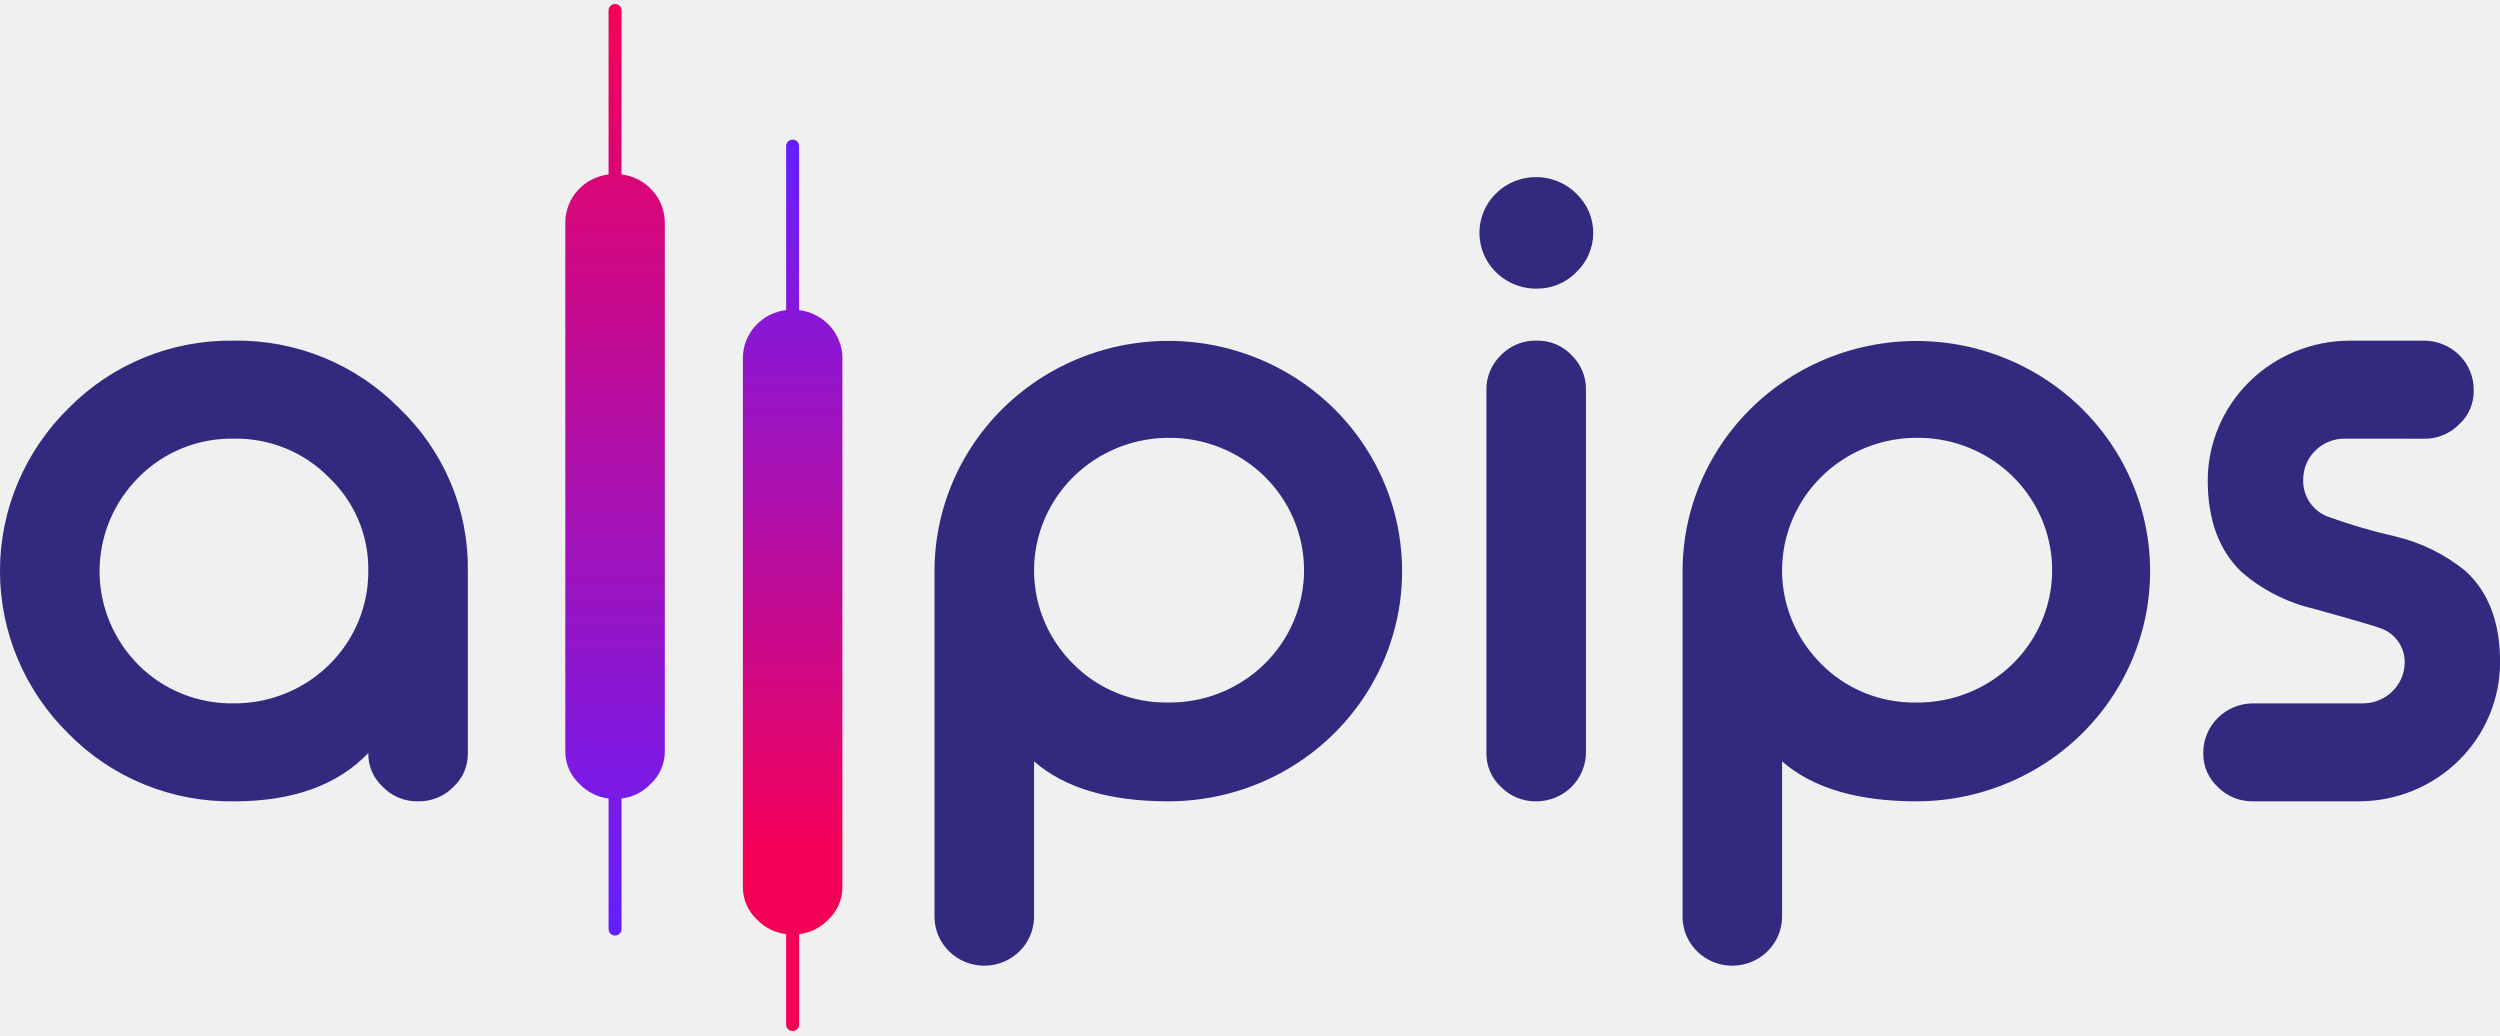
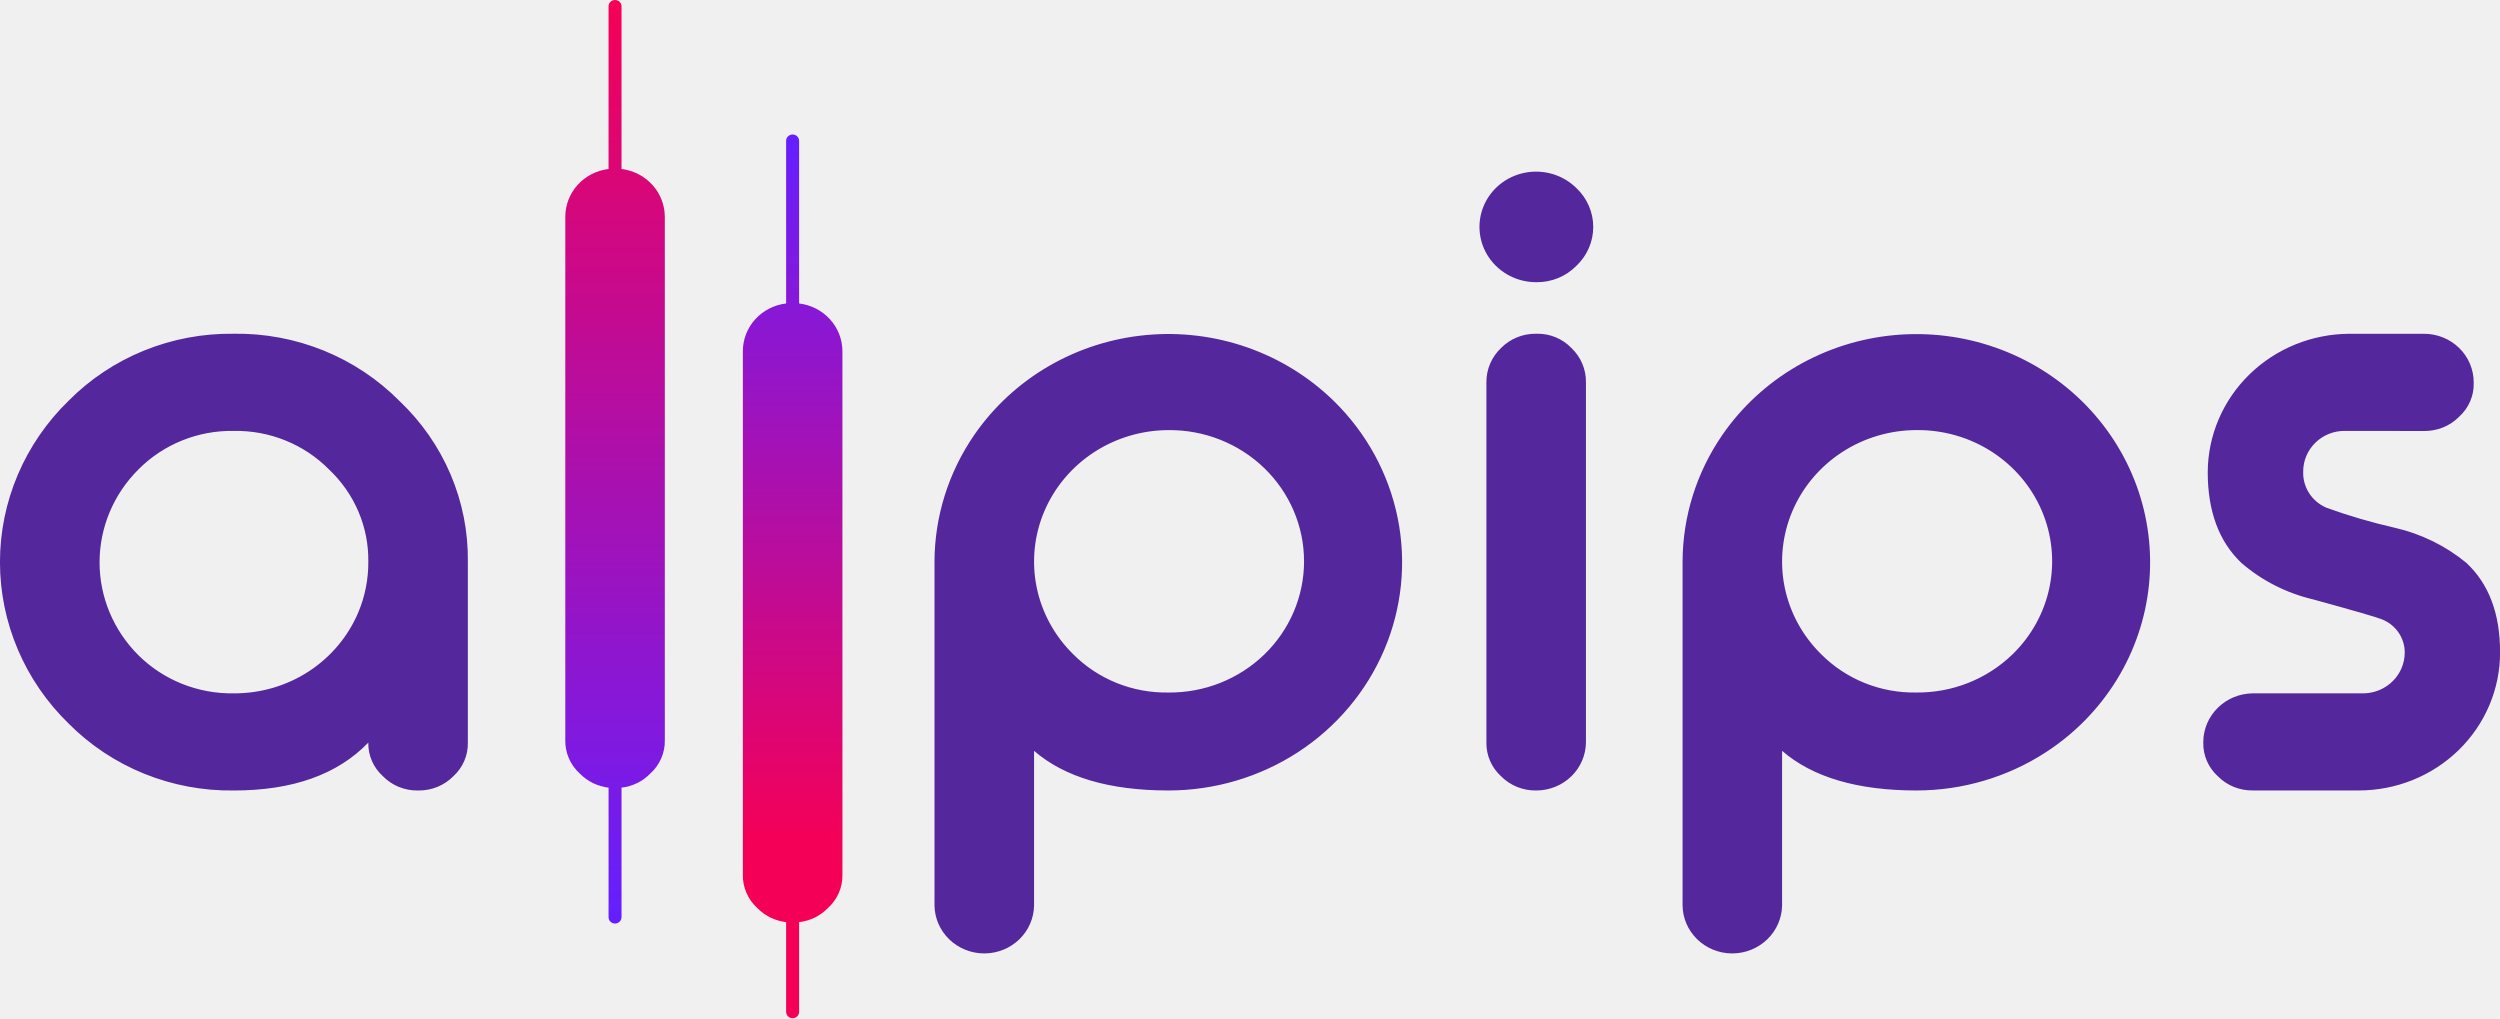
- <svg xmlns="http://www.w3.org/2000/svg" width="314" height="130" viewBox="0 0 314 130" fill="none">
-   <g clip-path="url(#clip0_66_134)">
-     <path d="M100.367 38.948C101.863 39.128 103.241 39.84 104.243 40.95C105.245 42.06 105.802 43.493 105.809 44.979V111.298C105.827 112.098 105.672 112.893 105.353 113.63C105.035 114.366 104.561 115.027 103.962 115.568C103.008 116.548 101.737 117.17 100.369 117.327V128.698C100.369 128.911 100.283 129.114 100.131 129.265C99.98 129.416 99.773 129.501 99.558 129.502C99.341 129.502 99.133 129.418 98.979 129.267C98.826 129.116 98.739 128.912 98.738 128.698V117.327C97.37 117.168 96.101 116.546 95.146 115.568C94.549 115.027 94.075 114.366 93.757 113.629C93.439 112.893 93.285 112.098 93.304 111.298V44.979C93.306 43.493 93.86 42.059 94.861 40.948C95.862 39.837 97.241 39.126 98.738 38.948V18.341C98.739 18.127 98.826 17.923 98.98 17.773C99.133 17.622 99.341 17.538 99.558 17.539C99.773 17.539 99.979 17.624 100.131 17.774C100.283 17.925 100.369 18.128 100.369 18.341L100.367 38.948Z" fill="url(#paint0_linear_66_134)" />
-     <path d="M78.066 21.91C79.56 22.094 80.935 22.807 81.935 23.916C82.935 25.026 83.492 26.456 83.502 27.94V94.259C83.521 95.059 83.365 95.853 83.047 96.589C82.728 97.325 82.254 97.985 81.655 98.525C80.704 99.507 79.434 100.131 78.066 100.288V116.714C78.063 116.871 78.014 117.025 77.924 117.155C77.834 117.285 77.708 117.386 77.56 117.447C77.413 117.507 77.251 117.523 77.094 117.494C76.937 117.465 76.792 117.391 76.677 117.282C76.524 117.132 76.438 116.928 76.437 116.716V100.288C75.069 100.129 73.799 99.506 72.846 98.525C72.249 97.984 71.776 97.325 71.458 96.589C71.14 95.854 70.985 95.061 71.003 94.261V27.943C71.008 26.457 71.563 25.025 72.563 23.914C73.563 22.803 74.94 22.09 76.435 21.91V1.304C76.435 1.091 76.521 0.886 76.674 0.736C76.827 0.585 77.034 0.5 77.251 0.5C77.466 0.502 77.673 0.587 77.825 0.737C77.978 0.888 78.064 1.091 78.066 1.304V21.91Z" fill="url(#paint1_linear_66_134)" />
-     <path d="M294.571 55.093C293.87 55.078 293.173 55.204 292.523 55.464C291.874 55.724 291.285 56.112 290.792 56.604C290.303 57.091 289.917 57.67 289.658 58.306C289.398 58.942 289.27 59.623 289.281 60.309C289.258 61.266 289.525 62.208 290.049 63.014C290.573 63.82 291.329 64.453 292.221 64.832C295.007 65.849 297.859 66.692 300.753 67.354C304.074 68.118 307.165 69.644 309.774 71.809C312.594 74.469 314.009 78.222 314.009 83.127C314.015 85.43 313.559 87.711 312.666 89.84C311.774 91.968 310.464 93.901 308.81 95.528C307.157 97.156 305.193 98.447 303.033 99.325C300.872 100.203 298.557 100.651 296.22 100.645H282.899C282.09 100.65 281.289 100.494 280.544 100.185C279.799 99.876 279.125 99.421 278.564 98.847C277.97 98.304 277.499 97.642 277.184 96.906C276.868 96.17 276.714 95.376 276.732 94.578V94.477C276.747 92.864 277.4 91.32 278.552 90.174C279.703 89.029 281.263 88.372 282.899 88.343H296.719C297.77 88.355 298.8 88.056 299.677 87.485C300.554 86.914 301.237 86.097 301.638 85.139C301.904 84.503 302.037 83.821 302.033 83.133C302.029 82.229 301.75 81.347 301.232 80.6C300.714 79.855 299.98 79.279 299.126 78.949C298.618 78.728 295.76 77.889 290.557 76.447C287.205 75.657 284.101 74.067 281.518 71.818C278.699 69.109 277.29 65.275 277.29 60.315C277.309 55.672 279.189 51.225 282.521 47.944C285.855 44.661 290.369 42.808 295.081 42.788H304.484C306.131 42.793 307.708 43.44 308.873 44.588C310.037 45.736 310.692 47.292 310.696 48.916V49.019C310.718 49.818 310.567 50.612 310.252 51.348C309.938 52.084 309.468 52.746 308.873 53.289C308.306 53.871 307.624 54.332 306.869 54.644C306.114 54.956 305.303 55.112 304.484 55.103L294.571 55.093ZM217.493 121.291C215.866 121.272 214.311 120.627 213.16 119.494C212.009 118.36 211.352 116.828 211.331 115.224V71.622C211.352 65.907 213.097 60.328 216.335 55.589C218.761 52.047 221.952 49.077 225.679 46.894C229.406 44.71 233.577 43.366 237.893 42.959C242.209 42.551 246.562 43.09 250.642 44.537C254.721 45.983 258.426 48.302 261.49 51.326C264.552 54.35 266.895 58.005 268.351 62.03C269.807 66.054 270.34 70.347 269.91 74.599C269.481 78.851 268.1 82.956 265.868 86.618C263.635 90.28 260.607 93.408 257 95.777C252.174 98.951 246.504 100.646 240.703 100.647C233.304 100.647 227.659 98.972 223.83 95.629V115.224C223.8 116.829 223.139 118.36 221.985 119.492C220.831 120.624 219.276 121.27 217.648 121.291H217.493ZM240.703 88.237C242.933 88.258 245.145 87.844 247.212 87.018C249.279 86.192 251.16 84.971 252.746 83.425C255.134 81.097 256.762 78.119 257.422 74.873C258.081 71.626 257.742 68.259 256.448 65.204C255.154 62.148 252.964 59.544 250.159 57.724C247.353 55.904 244.061 54.952 240.703 54.99C237.369 54.996 234.112 55.973 231.341 57.799C228.569 59.625 226.406 62.218 225.125 65.251C223.845 68.284 223.504 71.622 224.144 74.845C224.784 78.068 226.376 81.032 228.721 83.365C230.272 84.944 232.137 86.191 234.198 87.029C236.259 87.867 238.473 88.278 240.703 88.237ZM192.977 36.252C191.805 36.258 190.65 35.98 189.614 35.441C188.577 34.902 187.692 34.12 187.035 33.163C186.38 32.206 185.975 31.103 185.856 29.954C185.738 28.805 185.91 27.645 186.356 26.577C186.803 25.509 187.511 24.567 188.416 23.835C189.322 23.102 190.397 22.602 191.547 22.378C192.696 22.154 193.884 22.212 195.006 22.549C196.127 22.885 197.147 23.489 197.975 24.307C198.65 24.947 199.188 25.715 199.555 26.564C199.922 27.414 200.112 28.328 200.112 29.252C200.112 30.176 199.922 31.09 199.555 31.939C199.188 32.789 198.65 33.557 197.975 34.197C197.327 34.857 196.55 35.38 195.691 35.733C194.832 36.087 193.908 36.263 192.977 36.252ZM193.031 42.784C193.842 42.767 194.647 42.919 195.394 43.229C196.141 43.539 196.813 44.002 197.366 44.586C197.952 45.146 198.417 45.818 198.731 46.56C199.045 47.303 199.202 48.1 199.194 48.905V94.58C199.172 96.183 198.516 97.715 197.365 98.849C196.215 99.982 194.66 100.628 193.034 100.647H192.925C192.108 100.658 191.297 100.505 190.543 100.196C189.788 99.887 189.106 99.43 188.537 98.852C187.944 98.307 187.473 97.646 187.155 96.91C186.837 96.174 186.68 95.381 186.693 94.582V48.903C186.689 48.098 186.851 47.3 187.168 46.558C187.485 45.816 187.951 45.144 188.537 44.584C189.105 44.004 189.788 43.545 190.543 43.235C191.298 42.925 192.109 42.771 192.927 42.782H193.031V42.784ZM123.544 121.293C121.917 121.272 120.362 120.627 119.21 119.494C118.058 118.361 117.399 116.83 117.373 115.226V71.622C117.395 65.907 119.139 60.328 122.377 55.585C124.803 52.041 127.995 49.07 131.723 46.886C135.45 44.701 139.622 43.356 143.939 42.948C148.256 42.54 152.611 43.079 156.692 44.526C160.773 45.973 164.478 48.292 167.543 51.317C171.637 55.364 174.422 60.516 175.548 66.122C176.673 71.729 176.087 77.538 173.864 82.817C171.638 88.098 167.874 92.609 163.049 95.781C158.222 98.954 152.552 100.647 146.751 100.647C139.357 100.647 133.712 98.97 129.878 95.627V115.224C129.852 116.829 129.192 118.361 128.039 119.494C126.885 120.627 125.329 121.272 123.701 121.291H123.546L123.544 121.293ZM146.749 88.239C148.979 88.26 151.191 87.846 153.257 87.02C155.324 86.194 157.204 84.973 158.79 83.428C160.374 81.882 161.631 80.043 162.489 78.015C163.347 75.988 163.789 73.812 163.789 71.615C163.789 69.419 163.347 67.243 162.489 65.216C161.631 63.188 160.374 61.349 158.79 59.803C157.205 58.257 155.324 57.036 153.258 56.21C151.191 55.384 148.979 54.97 146.749 54.992C143.417 55.002 140.161 55.981 137.391 57.807C134.62 59.633 132.457 62.224 131.173 65.256C129.894 68.288 129.553 71.625 130.193 74.847C130.834 78.07 132.426 81.034 134.771 83.365C136.323 84.942 138.187 86.189 140.248 87.027C142.308 87.865 144.521 88.277 146.749 88.237V88.239ZM29.372 55.093C27.143 55.054 24.931 55.466 22.87 56.305C20.81 57.143 18.946 58.389 17.394 59.967C14.261 63.108 12.504 67.338 12.504 71.745C12.504 76.151 14.261 80.381 17.394 83.522C18.956 85.083 20.822 86.315 22.881 87.143C24.939 87.972 27.147 88.38 29.37 88.343C32.714 88.36 35.988 87.393 38.772 85.567C41.556 83.74 43.725 81.135 45 78.087C45.844 76.064 46.271 73.894 46.258 71.706C46.295 69.519 45.875 67.349 45.025 65.33C44.174 63.31 42.911 61.485 41.315 59.967C39.769 58.391 37.911 57.145 35.856 56.307C33.801 55.468 31.593 55.055 29.37 55.093H29.372ZM29.372 42.782C33.239 42.726 37.076 43.45 40.649 44.91C44.221 46.371 47.452 48.537 50.144 51.274C52.918 53.92 55.114 57.098 56.596 60.611C58.078 64.125 58.815 67.901 58.762 71.706V94.582C58.779 95.381 58.624 96.175 58.309 96.911C57.993 97.647 57.523 98.309 56.93 98.854C56.368 99.426 55.694 99.88 54.949 100.189C54.204 100.497 53.403 100.654 52.595 100.649H52.44C51.632 100.657 50.831 100.501 50.086 100.193C49.341 99.884 48.667 99.428 48.107 98.854C47.509 98.312 47.035 97.651 46.716 96.914C46.397 96.178 46.241 95.383 46.258 94.582C42.392 98.628 36.764 100.649 29.37 100.649C25.507 100.705 21.673 99.981 18.104 98.522C14.534 97.063 11.306 94.9 8.615 92.165C5.884 89.484 3.717 86.297 2.238 82.788C0.759 79.279 -0.003 75.517 -0.004 71.717C-0.005 67.917 0.756 64.154 2.236 60.645C3.715 57.136 5.883 53.95 8.615 51.27C11.304 48.534 14.533 46.369 18.102 44.91C21.672 43.45 25.506 42.727 29.37 42.784V42.782H29.372Z" fill="#312A7F" />
+ <svg xmlns="http://www.w3.org/2000/svg" width="302" height="123" viewBox="0 0 302 123" fill="none">
+   <g clip-path="url(#clip0_126_1570)">
+     <path d="M96.531 36.66C97.97 36.831 99.296 37.51 100.259 38.569C101.223 39.627 101.759 40.993 101.765 42.41V105.645C101.783 106.408 101.633 107.166 101.327 107.868C101.021 108.57 100.564 109.2 99.989 109.716C99.071 110.65 97.849 111.243 96.533 111.393V122.235C96.533 122.438 96.451 122.632 96.305 122.776C96.158 122.92 95.96 123.001 95.753 123.002C95.544 123.002 95.344 122.921 95.197 122.778C95.049 122.634 94.965 122.439 94.964 122.235V111.393C93.649 111.241 92.428 110.649 91.51 109.716C90.935 109.2 90.48 108.57 90.174 107.867C89.868 107.165 89.72 106.407 89.738 105.645V42.41C89.74 40.993 90.273 39.626 91.236 38.567C92.199 37.508 93.525 36.829 94.964 36.66V17.011C94.965 16.807 95.049 16.613 95.197 16.469C95.344 16.326 95.544 16.246 95.753 16.246C95.96 16.247 96.158 16.328 96.304 16.471C96.451 16.614 96.533 16.808 96.533 17.011L96.531 36.66Z" fill="url(#paint0_linear_126_1570)" />
+     <path d="M75.081 20.414C76.518 20.589 77.841 21.27 78.802 22.327C79.764 23.385 80.3 24.749 80.31 26.164V89.398C80.327 90.161 80.178 90.918 79.872 91.62C79.565 92.321 79.109 92.951 78.533 93.466C77.618 94.402 76.397 94.997 75.081 95.147V110.809C75.079 110.959 75.031 111.105 74.945 111.229C74.858 111.353 74.737 111.45 74.595 111.507C74.453 111.565 74.297 111.58 74.146 111.552C73.995 111.524 73.856 111.454 73.746 111.35C73.599 111.207 73.516 111.013 73.515 110.811V95.147C72.199 94.995 70.977 94.401 70.061 93.466C69.486 92.95 69.031 92.321 68.726 91.62C68.42 90.919 68.271 90.162 68.288 89.4V26.166C68.293 24.75 68.826 23.384 69.788 22.325C70.75 21.266 72.075 20.586 73.513 20.414V0.767C73.513 0.563 73.595 0.368 73.742 0.225C73.889 0.081 74.089 0 74.297 0C74.504 0.002 74.703 0.083 74.85 0.226C74.997 0.37 75.08 0.564 75.081 0.767V20.414Z" fill="url(#paint1_linear_126_1570)" />
+     <path d="M283.314 52.054C282.64 52.039 281.97 52.159 281.345 52.407C280.72 52.655 280.153 53.025 279.68 53.495C279.209 53.959 278.838 54.511 278.588 55.117C278.339 55.724 278.216 56.373 278.226 57.027C278.203 57.94 278.461 58.838 278.964 59.606C279.468 60.375 280.196 60.979 281.053 61.34C283.733 62.31 286.477 63.113 289.26 63.745C292.454 64.473 295.426 65.928 297.936 67.992C300.648 70.528 302.009 74.108 302.009 78.784C302.015 80.979 301.576 83.155 300.718 85.184C299.86 87.214 298.599 89.057 297.009 90.608C295.419 92.161 293.53 93.391 291.452 94.228C289.374 95.065 287.147 95.493 284.9 95.487H272.088C271.31 95.492 270.54 95.343 269.823 95.048C269.106 94.754 268.458 94.32 267.918 93.773C267.347 93.255 266.895 92.624 266.591 91.922C266.287 91.22 266.139 90.464 266.157 89.702V89.606C266.171 88.067 266.799 86.596 267.907 85.504C269.014 84.411 270.514 83.784 272.088 83.757H285.38C286.39 83.769 287.382 83.484 288.225 82.939C289.068 82.395 289.725 81.615 290.111 80.702C290.367 80.096 290.495 79.446 290.491 78.79C290.487 77.927 290.219 77.086 289.72 76.375C289.222 75.664 288.516 75.115 287.695 74.8C287.206 74.589 284.457 73.79 279.453 72.414C276.229 71.661 273.244 70.146 270.76 68.001C268.048 65.418 266.694 61.762 266.694 57.033C266.711 52.606 268.52 48.366 271.725 45.237C274.931 42.107 279.273 40.34 283.805 40.321H292.848C294.432 40.326 295.949 40.943 297.069 42.038C298.188 43.132 298.819 44.616 298.823 46.164V46.262C298.844 47.024 298.698 47.781 298.396 48.483C298.094 49.185 297.641 49.816 297.07 50.334C296.524 50.888 295.868 51.328 295.142 51.626C294.416 51.923 293.635 52.072 292.848 52.064L283.314 52.054ZM209.181 115.173C207.617 115.155 206.121 114.54 205.014 113.459C203.907 112.378 203.275 110.917 203.255 109.388V67.814C203.276 62.365 204.953 57.045 208.068 52.527C210.401 49.149 213.47 46.318 217.055 44.236C220.64 42.154 224.651 40.873 228.802 40.484C232.952 40.096 237.14 40.609 241.063 41.989C244.987 43.368 248.55 45.578 251.497 48.462C254.442 51.345 256.696 54.831 258.096 58.668C259.497 62.505 260.009 66.598 259.596 70.652C259.183 74.706 257.855 78.62 255.708 82.112C253.56 85.604 250.648 88.587 247.179 90.846C242.537 93.872 237.083 95.488 231.504 95.489C224.388 95.489 218.959 93.892 215.276 90.704V109.388C215.248 110.918 214.611 112.378 213.502 113.458C212.392 114.537 210.896 115.153 209.33 115.173H209.181ZM231.504 83.656C233.649 83.676 235.777 83.281 237.765 82.494C239.753 81.706 241.562 80.542 243.087 79.069C245.384 76.849 246.95 74.009 247.584 70.913C248.218 67.818 247.893 64.608 246.648 61.694C245.403 58.781 243.297 56.298 240.599 54.562C237.901 52.827 234.734 51.919 231.504 51.955C228.298 51.961 225.166 52.893 222.5 54.634C219.834 56.375 217.754 58.847 216.522 61.74C215.291 64.631 214.963 67.814 215.578 70.887C216.194 73.96 217.725 76.787 219.98 79.011C221.472 80.516 223.266 81.706 225.248 82.505C227.231 83.304 229.36 83.696 231.504 83.656ZM185.602 34.089C184.475 34.095 183.364 33.83 182.368 33.316C181.371 32.802 180.519 32.056 179.887 31.144C179.257 30.231 178.868 29.18 178.754 28.084C178.64 26.988 178.805 25.882 179.235 24.864C179.664 23.846 180.345 22.948 181.216 22.249C182.087 21.551 183.121 21.074 184.227 20.861C185.332 20.646 186.475 20.702 187.554 21.023C188.632 21.344 189.613 21.92 190.409 22.7C191.059 23.31 191.576 24.042 191.929 24.852C192.282 25.662 192.464 26.534 192.464 27.415C192.464 28.295 192.282 29.167 191.929 29.977C191.576 30.788 191.059 31.52 190.409 32.13C189.787 32.759 189.039 33.257 188.213 33.594C187.386 33.931 186.498 34.1 185.602 34.089ZM185.655 40.317C186.434 40.301 187.208 40.446 187.927 40.742C188.645 41.038 189.292 41.478 189.824 42.035C190.388 42.569 190.834 43.21 191.136 43.918C191.438 44.626 191.59 45.387 191.582 46.154V89.704C191.561 91.233 190.93 92.694 189.823 93.774C188.716 94.855 187.221 95.47 185.657 95.489H185.552C184.766 95.5 183.987 95.353 183.261 95.059C182.536 94.765 181.879 94.329 181.332 93.777C180.761 93.258 180.309 92.627 180.003 91.926C179.697 91.225 179.546 90.468 179.558 89.706V46.152C179.555 45.384 179.711 44.623 180.015 43.916C180.32 43.208 180.768 42.568 181.332 42.033C181.879 41.48 182.535 41.042 183.261 40.747C183.987 40.452 184.768 40.305 185.554 40.315H185.655V40.317ZM118.823 115.175C117.258 115.155 115.763 114.54 114.654 113.459C113.546 112.379 112.912 110.92 112.887 109.39V67.814C112.908 62.365 114.586 57.045 117.701 52.523C120.034 49.144 123.104 46.311 126.689 44.228C130.274 42.145 134.287 40.863 138.439 40.474C142.591 40.085 146.779 40.599 150.704 41.978C154.629 43.358 158.193 45.569 161.14 48.454C165.078 52.312 167.757 57.224 168.839 62.57C169.921 67.916 169.358 73.455 167.22 78.488C165.079 83.523 161.459 87.825 156.818 90.85C152.176 93.874 146.722 95.489 141.143 95.489C134.032 95.489 128.602 93.89 124.915 90.702V109.388C124.89 110.919 124.255 112.379 123.146 113.46C122.036 114.54 120.54 115.155 118.974 115.173H118.825L118.823 115.175ZM141.141 83.658C143.286 83.678 145.413 83.283 147.401 82.496C149.388 81.708 151.197 80.544 152.722 79.07C154.245 77.597 155.454 75.843 156.279 73.91C157.105 71.977 157.529 69.903 157.529 67.808C157.529 65.713 157.105 63.639 156.279 61.706C155.454 59.773 154.245 58.019 152.722 56.545C151.197 55.071 149.389 53.906 147.401 53.119C145.413 52.331 143.286 51.937 141.141 51.957C137.936 51.967 134.805 52.9 132.14 54.641C129.476 56.382 127.396 58.853 126.161 61.744C124.93 64.635 124.602 67.817 125.218 70.889C125.834 73.962 127.366 76.788 129.621 79.011C131.114 80.515 132.906 81.703 134.888 82.502C136.87 83.301 138.998 83.694 141.141 83.656V83.658ZM28.25 52.054C26.107 52.016 23.978 52.41 21.997 53.209C20.015 54.008 18.222 55.197 16.73 56.701C13.716 59.696 12.027 63.729 12.027 67.931C12.027 72.132 13.716 76.165 16.73 79.161C18.232 80.649 20.027 81.823 22.007 82.613C23.986 83.403 26.11 83.792 28.248 83.757C31.464 83.773 34.613 82.852 37.291 81.11C39.969 79.368 42.054 76.885 43.281 73.978C44.092 72.049 44.503 69.981 44.491 67.894C44.526 65.809 44.122 63.74 43.304 61.814C42.486 59.889 41.272 58.148 39.736 56.701C38.249 55.198 36.462 54.01 34.486 53.211C32.51 52.411 30.386 52.017 28.248 52.054H28.25ZM28.25 40.315C31.969 40.262 35.66 40.952 39.096 42.345C42.531 43.737 45.639 45.802 48.228 48.413C50.896 50.935 53.008 53.965 54.433 57.316C55.859 60.666 56.568 64.266 56.516 67.894V89.706C56.533 90.468 56.384 91.225 56.081 91.927C55.777 92.629 55.325 93.26 54.755 93.779C54.214 94.325 53.566 94.758 52.849 95.052C52.133 95.346 51.362 95.496 50.585 95.491H50.436C49.659 95.498 48.889 95.35 48.172 95.056C47.455 94.761 46.808 94.327 46.269 93.779C45.694 93.263 45.237 92.632 44.931 91.93C44.624 91.228 44.474 90.469 44.491 89.706C40.772 93.564 35.359 95.491 28.248 95.491C24.532 95.544 20.845 94.854 17.412 93.463C13.979 92.072 10.874 90.009 8.286 87.402C5.66 84.845 3.575 81.807 2.153 78.461C0.73 75.115 -0.003 71.528 -0.004 67.904C-0.004 64.281 0.728 60.693 2.15 57.347C3.573 54.002 5.658 50.964 8.286 48.409C10.873 45.8 13.978 43.736 17.411 42.344C20.844 40.953 24.532 40.263 28.248 40.317V40.315H28.25Z" fill="#54279D" />
  </g>
  <defs>
-     <linearGradient id="paint0_linear_66_134" x1="93.302" y1="107.334" x2="93.302" y2="18.323" gradientUnits="userSpaceOnUse">
+     <linearGradient id="paint0_linear_126_1570" x1="89.736" y1="101.864" x2="89.736" y2="16.994" gradientUnits="userSpaceOnUse">
      <stop stop-color="#F50057" />
      <stop offset="1" stop-color="#651FFF" />
    </linearGradient>
-     <linearGradient id="paint1_linear_66_134" x1="71.001" y1="1.085" x2="71.001" y2="116.228" gradientUnits="userSpaceOnUse">
+     <linearGradient id="paint1_linear_126_1570" x1="68.286" y1="0.558" x2="68.286" y2="110.345" gradientUnits="userSpaceOnUse">
      <stop stop-color="#F50057" />
      <stop offset="1" stop-color="#651FFF" />
    </linearGradient>
-     <clipPath id="clip0_66_134">
-       <rect width="314" height="129" fill="white" transform="translate(0 0.5)" />
+     <clipPath id="clip0_126_1570">
+       <rect width="302" height="123" fill="white" />
    </clipPath>
  </defs>
</svg>
